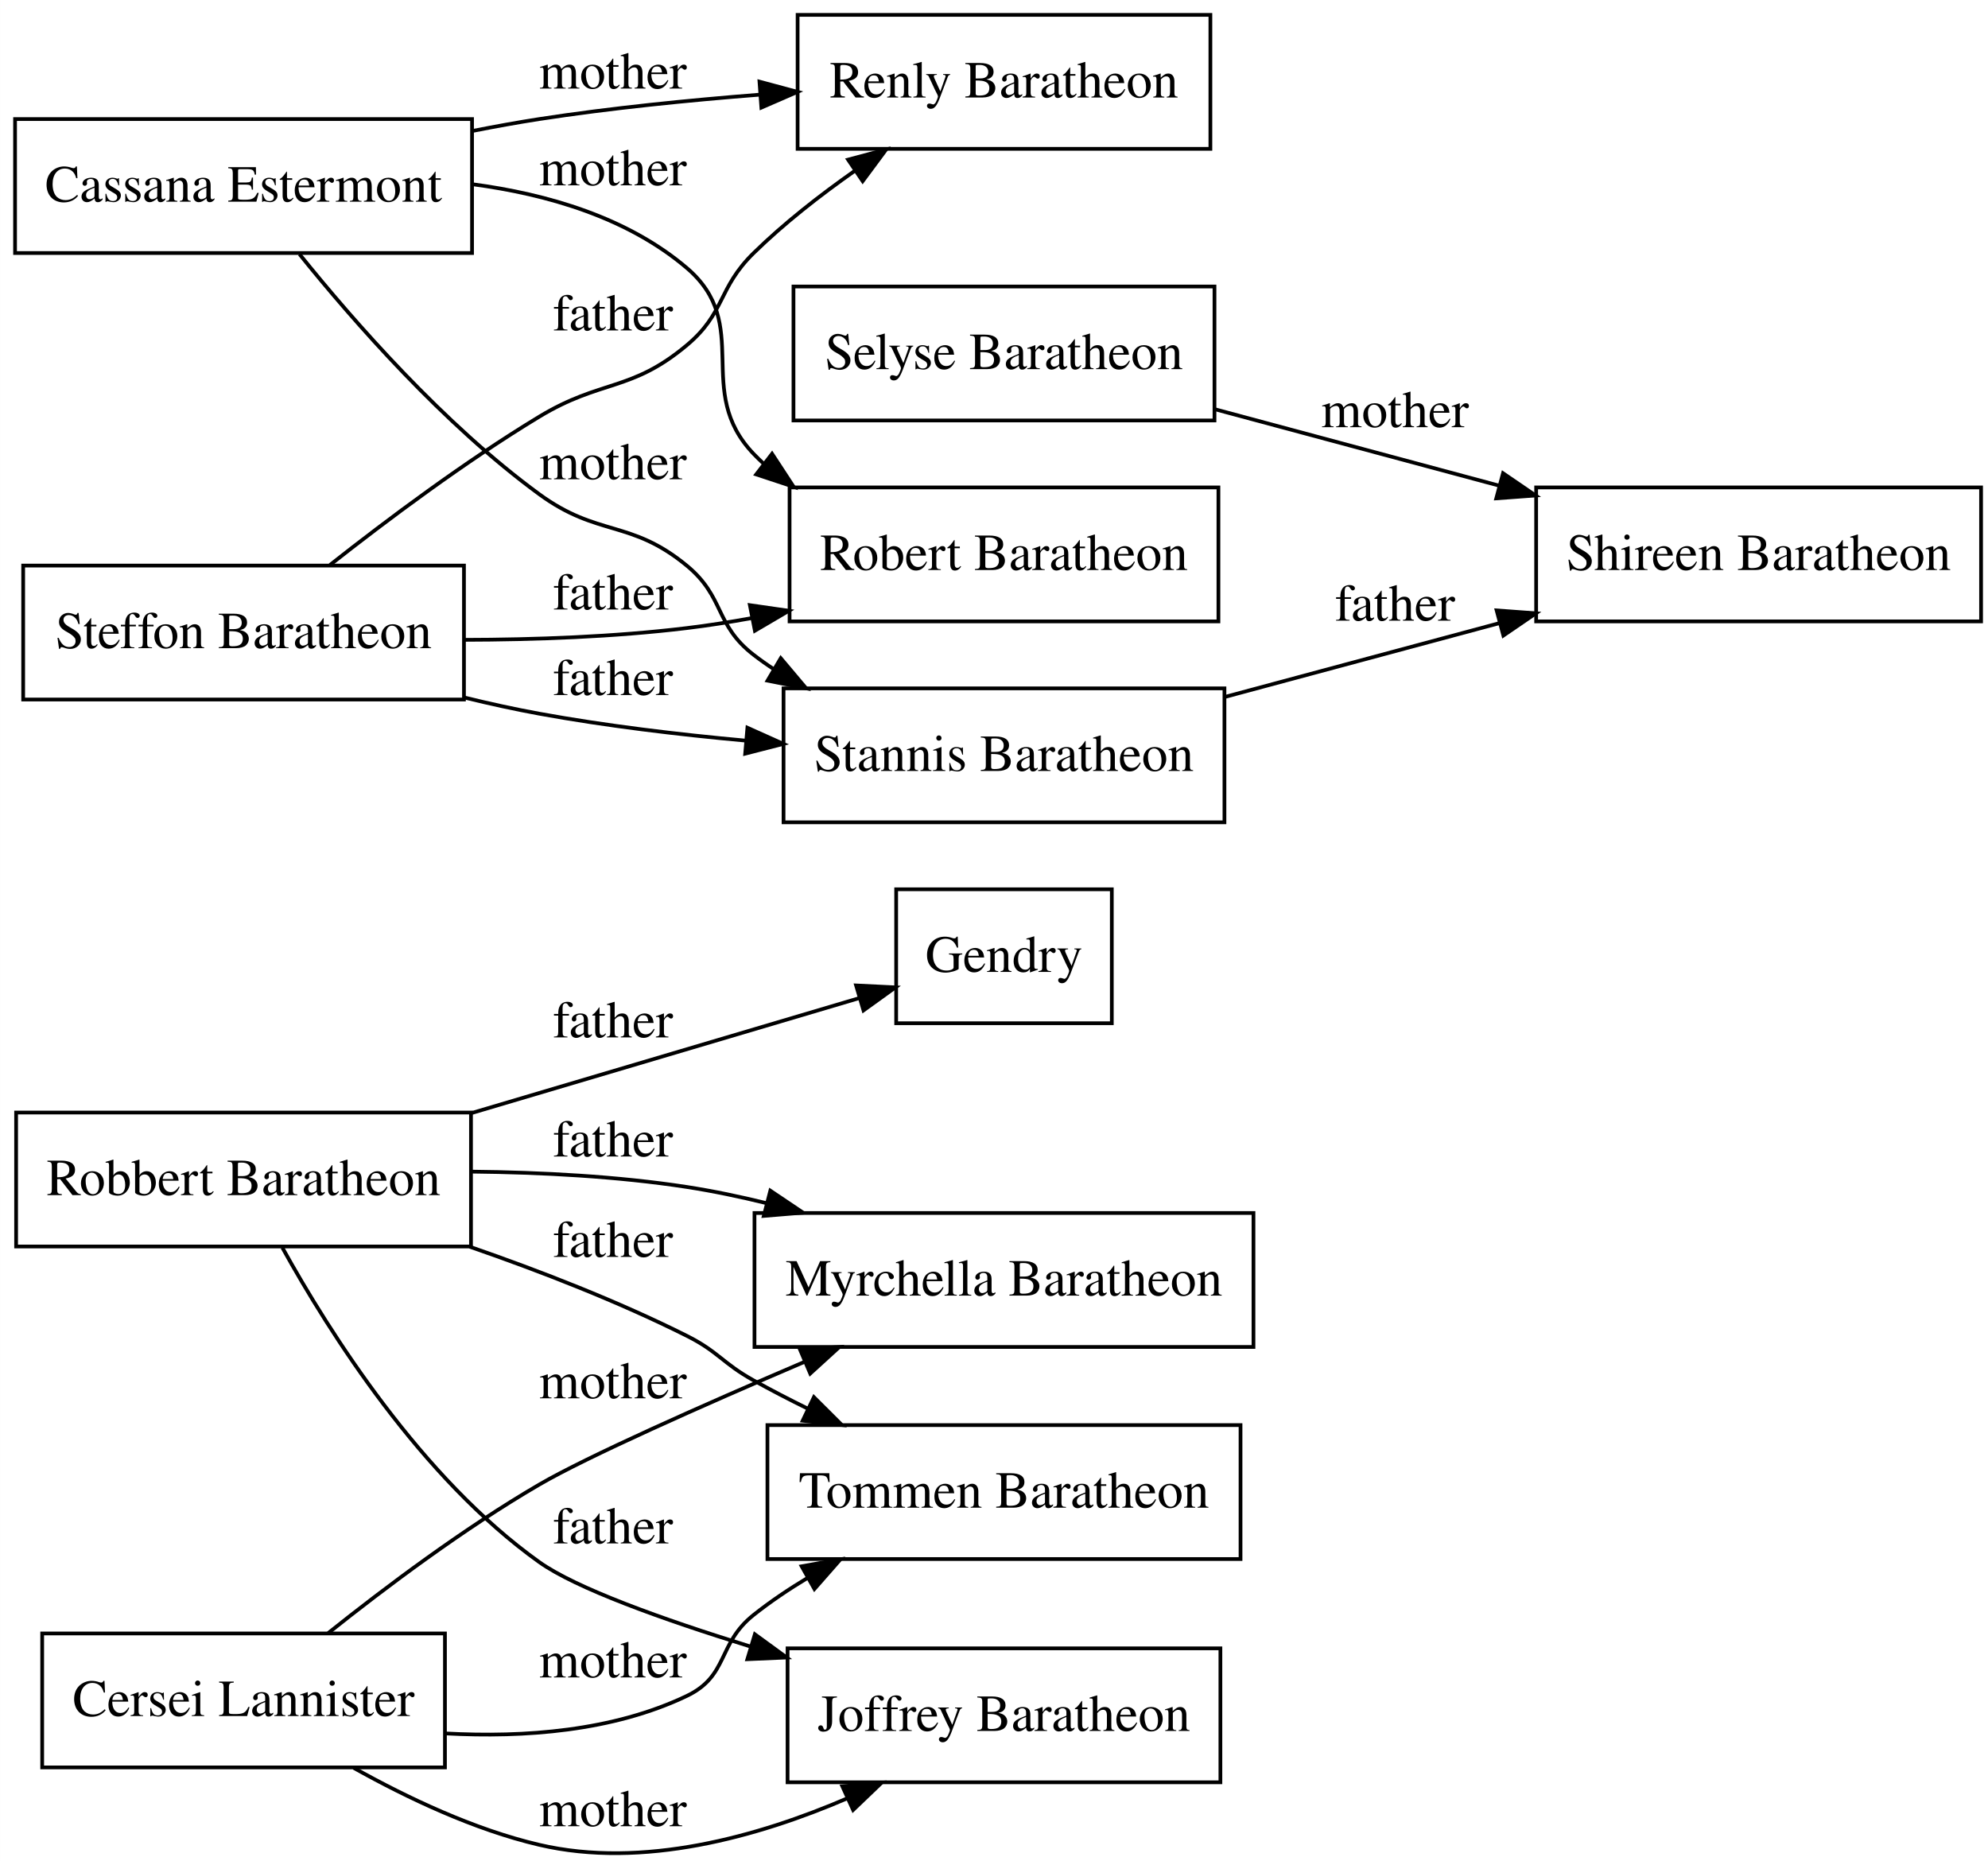
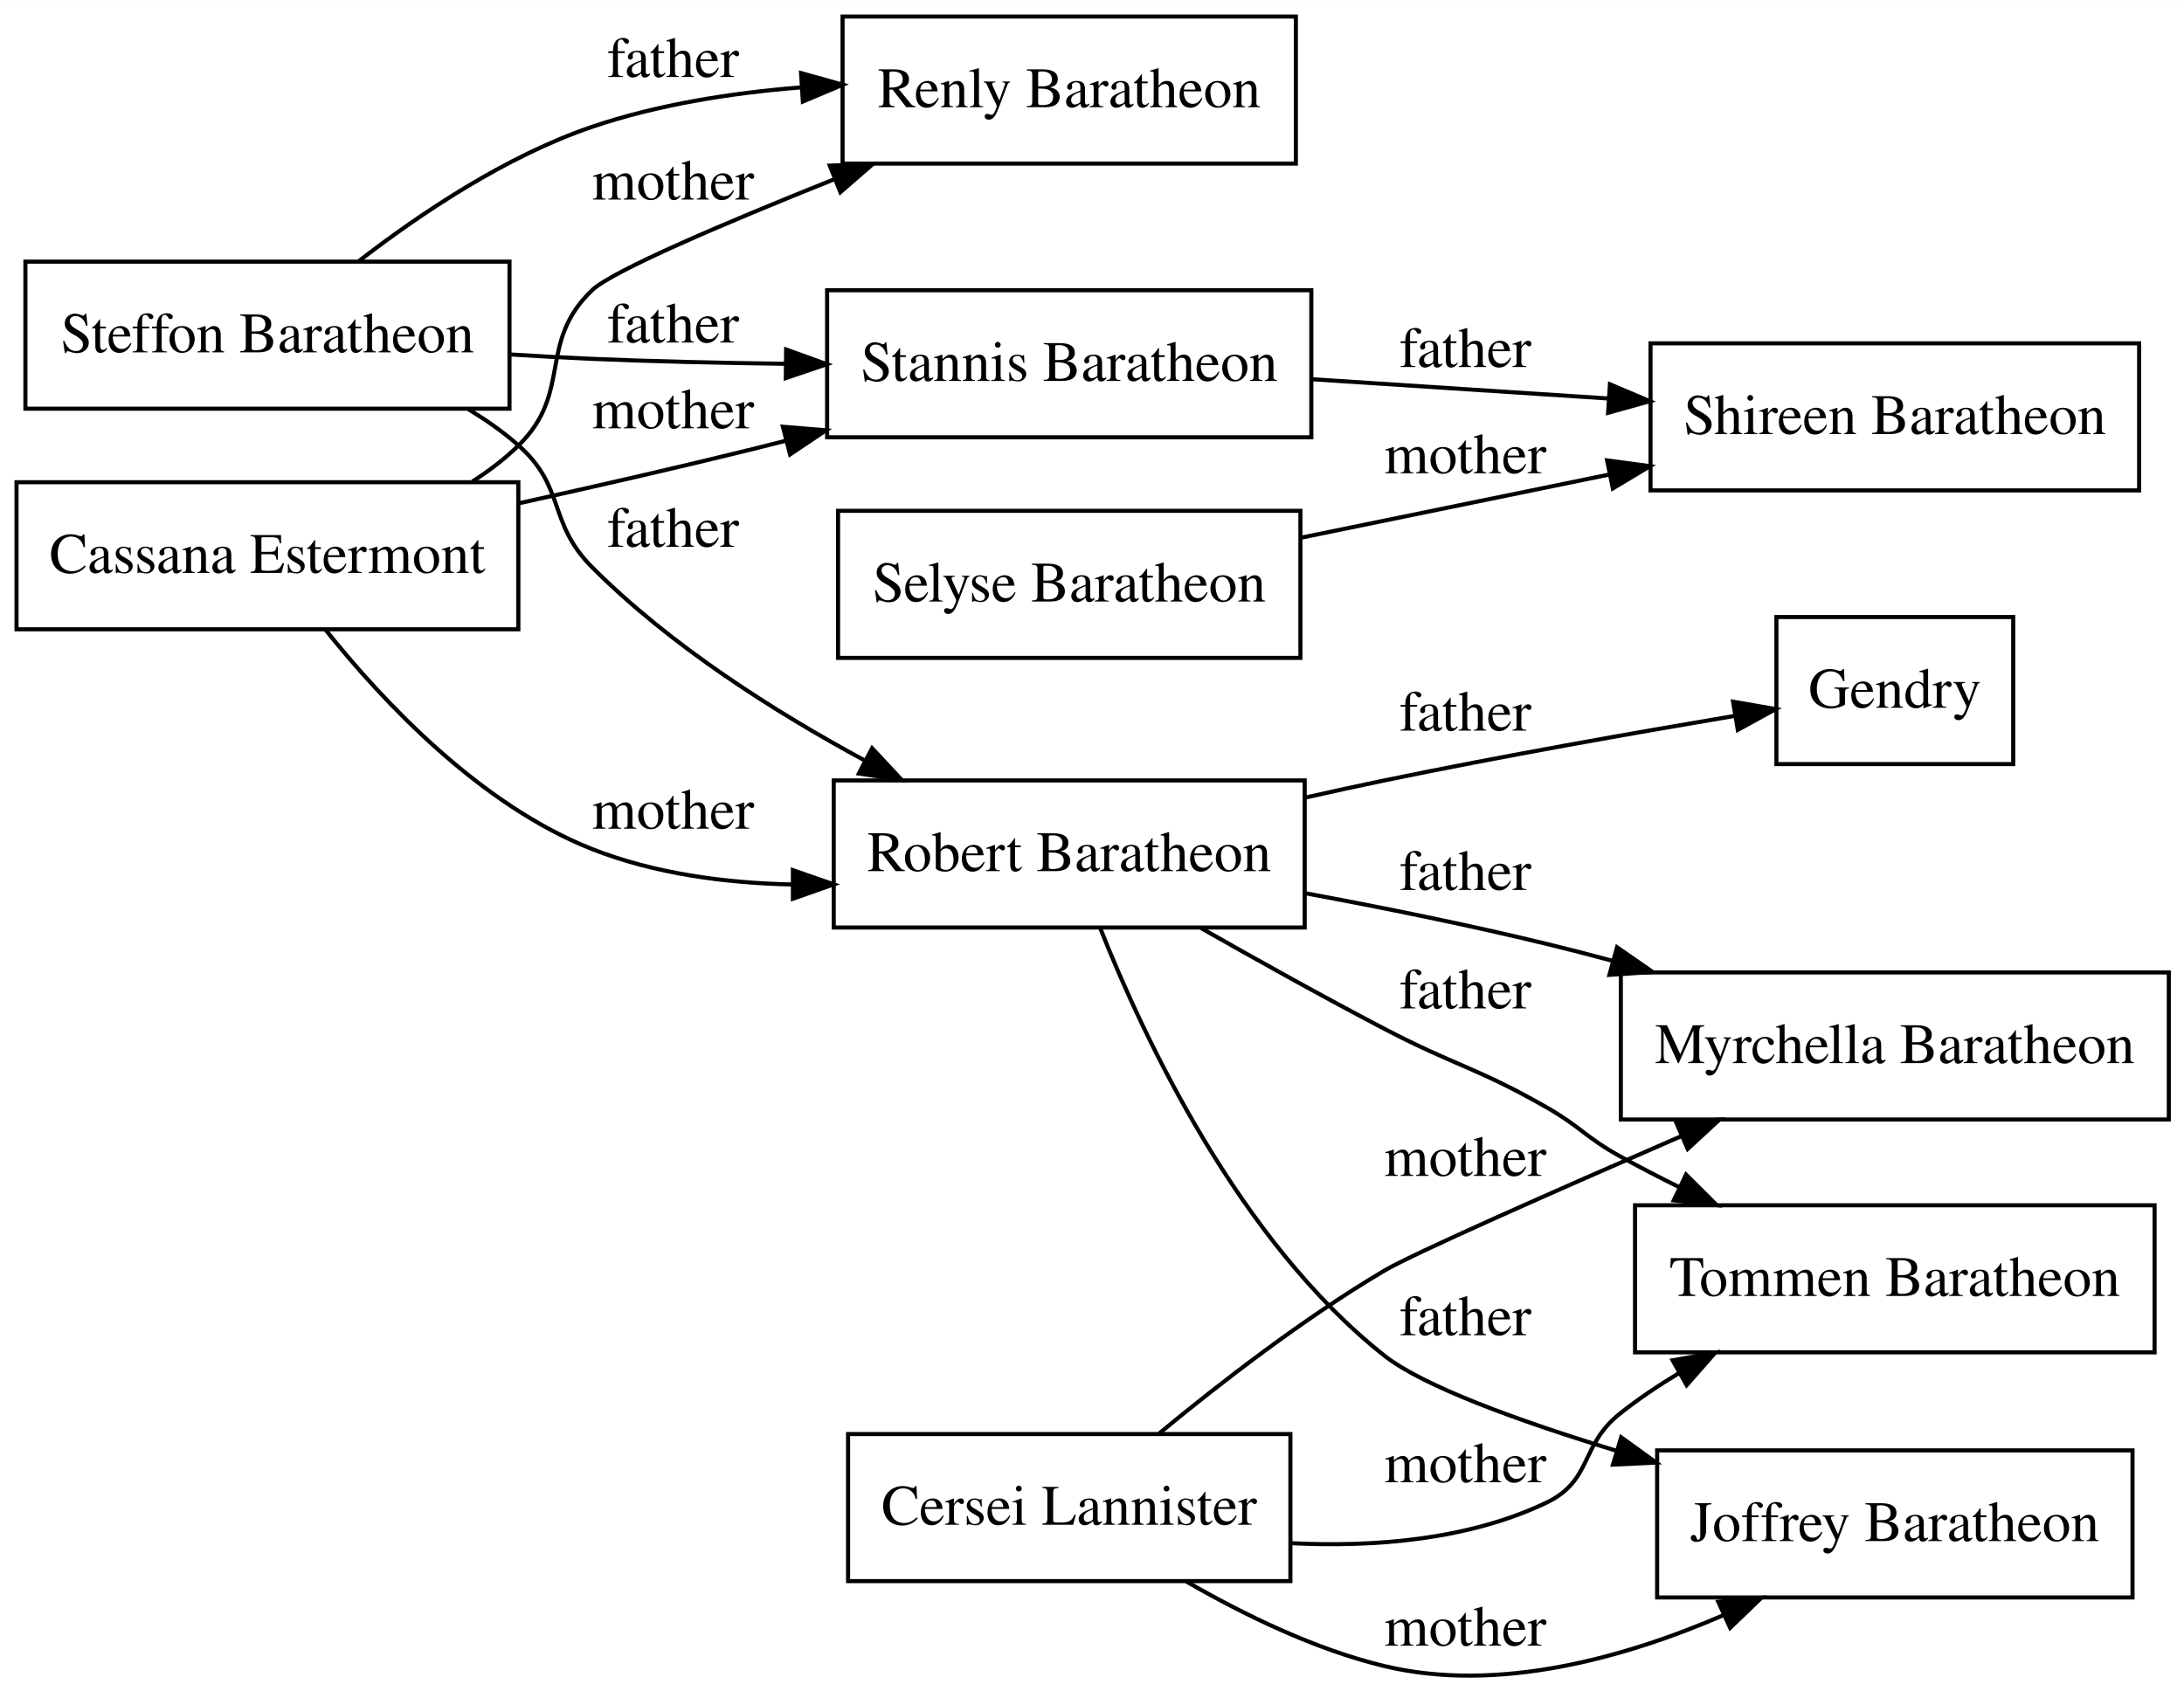
- <svg xmlns="http://www.w3.org/2000/svg" width="700px" height="655px" viewBox="0.00 0.00 384.72 360.00">
-   <g id="graph0" class="graph" transform="scale(0.72 0.72) rotate(0.0) translate(4.0 498.11)">
-     <polygon fill="white" stroke="transparent" points="-4,4 -4,-498.11 532.58,-498.11 532.58,4 -4,4" />
+ <svg xmlns="http://www.w3.org/2000/svg" width="700px" height="542px" viewBox="0.00 0.00 465.05 360.00">
+   <g id="graph0" class="graph" transform="scale(0.87 0.87) rotate(0.0) translate(4.0 410.18)">
+     <polygon fill="white" stroke="transparent" points="-4,4 -4,-410.18 531.04,-410.18 531.04,4 -4,4" />
    <g id="node1" class="node">
-       <polygon fill="none" stroke="black" points="122.59,-199.11 0.32,-199.11 0.32,-163.11 122.59,-163.11 122.59,-199.11" />
-       <text text-anchor="middle" x="61.46" y="-176.91" font-family="Times,serif" font-size="14.00">Robbert Baratheon</text>
+       <polygon fill="none" stroke="black" points="120.7,-346.18 2.22,-346.18 2.22,-310.18 120.7,-310.18 120.7,-346.18" />
+       <text text-anchor="middle" x="61.46" y="-323.98" font-family="Times,serif" font-size="14.00">Steffon Baratheon</text>
    </g>
    <g id="node2" class="node">
-       <polygon fill="none" stroke="black" points="324.02,-55.11 207.68,-55.11 207.68,-19.11 324.02,-19.11 324.02,-55.11" />
-       <text text-anchor="middle" x="265.85" y="-32.91" font-family="Times,serif" font-size="14.00">Joffrey Baratheon</text>
+       <polygon fill="none" stroke="black" points="316.95,-339.18 198.44,-339.18 198.44,-303.18 316.95,-303.18 316.95,-339.18" />
+       <text text-anchor="middle" x="257.7" y="-316.98" font-family="Times,serif" font-size="14.00">Stannis Baratheon</text>
    </g>
    <g id="edge1" class="edge">
-       <path fill="none" stroke="black" d="M71.88,-162.81C84.58,-139.88 109.3,-100.87 140.91,-78.31 150.77,-71.27 173.97,-62.94 197.66,-55.61" />
-       <polygon fill="black" stroke="black" points="198.89,-58.89 207.45,-52.65 196.87,-52.19 198.89,-58.89" />
-       <text text-anchor="middle" x="160.74" y="-83.31" font-family="Times,serif" font-size="14.00">father</text>
+       <path fill="none" stroke="black" d="M120.7,-323.47C127.51,-323.04 134.36,-322.66 140.91,-322.38 156.24,-321.74 172.71,-321.37 188.28,-321.17" />
+       <polygon fill="black" stroke="black" points="188.41,-324.67 198.37,-321.07 188.33,-317.67 188.41,-324.67" />
+       <text text-anchor="middle" x="160.74" y="-326.38" font-family="Times,serif" font-size="14.00">father</text>
+     </g>
+     <g id="node4" class="node">
+       <polygon fill="none" stroke="black" points="313.17,-406.18 202.22,-406.18 202.22,-370.18 313.17,-370.18 313.17,-406.18" />
+       <text text-anchor="middle" x="257.7" y="-383.98" font-family="Times,serif" font-size="14.00">Renly Baratheon</text>
+     </g>
+     <g id="edge2" class="edge">
+       <path fill="none" stroke="black" d="M83.89,-346.36C98.85,-357.93 119.84,-372.03 140.91,-379.18 156.96,-384.63 174.96,-387.47 191.88,-388.82" />
+       <polygon fill="black" stroke="black" points="192.06,-392.34 202.26,-389.49 192.5,-385.36 192.06,-392.34" />
+       <text text-anchor="middle" x="160.74" y="-391.38" font-family="Times,serif" font-size="14.00">father</text>
+     </g>
+     <g id="node5" class="node">
+       <polygon fill="none" stroke="black" points="315.33,-219.18 200.06,-219.18 200.06,-183.18 315.33,-183.18 315.33,-219.18" />
+       <text text-anchor="middle" x="257.7" y="-196.98" font-family="Times,serif" font-size="14.00">Robert Baratheon</text>
+     </g>
+     <g id="edge3" class="edge">
+       <path fill="none" stroke="black" d="M110.68,-310.01C115.04,-307.39 119.21,-304.46 122.91,-301.18 134.51,-290.94 129.98,-282.33 140.91,-271.38 160.11,-252.16 185.57,-235.98 207.73,-224.02" />
+       <polygon fill="black" stroke="black" points="209.45,-227.07 216.68,-219.32 206.2,-220.87 209.45,-227.07" />
+       <text text-anchor="middle" x="160.74" y="-276.38" font-family="Times,serif" font-size="14.00">father</text>
    </g>
    <g id="node3" class="node">
-       <polygon fill="none" stroke="black" points="332.91,-172.11 198.79,-172.11 198.79,-136.11 332.91,-136.11 332.91,-172.11" />
-       <text text-anchor="middle" x="265.85" y="-149.91" font-family="Times,serif" font-size="14.00">Myrchella Baratheon</text>
-     </g>
-     <g id="edge2" class="edge">
-       <path fill="none" stroke="black" d="M122.81,-183.23C141.42,-183.04 161.92,-181.97 180.57,-179.11 187.62,-178.02 194.91,-176.5 202.11,-174.73" />
-       <polygon fill="black" stroke="black" points="203.05,-178.11 211.85,-172.2 201.29,-171.33 203.05,-178.11" />
-       <text text-anchor="middle" x="160.74" y="-187.31" font-family="Times,serif" font-size="14.00">father</text>
-     </g>
-     <g id="node4" class="node">
-       <polygon fill="none" stroke="black" points="329.43,-115.11 202.27,-115.11 202.27,-79.11 329.43,-79.11 329.43,-115.11" />
-       <text text-anchor="middle" x="265.85" y="-92.91" font-family="Times,serif" font-size="14.00">Tommen Baratheon</text>
-     </g>
-     <g id="edge3" class="edge">
-       <path fill="none" stroke="black" d="M122.22,-163.06C141.28,-156.46 162.19,-148.32 180.57,-139.11 189.16,-134.8 190.16,-131.77 198.57,-127.11 203.26,-124.5 208.23,-121.93 213.24,-119.47" />
-       <polygon fill="black" stroke="black" points="214.76,-122.62 222.27,-115.14 211.74,-116.3 214.76,-122.62" />
-       <text text-anchor="middle" x="160.74" y="-160.31" font-family="Times,serif" font-size="14.00">father</text>
-     </g>
-     <g id="node5" class="node">
-       <polygon fill="none" stroke="black" points="294.83,-259.11 236.87,-259.11 236.87,-223.11 294.83,-223.11 294.83,-259.11" />
-       <text text-anchor="middle" x="265.85" y="-236.91" font-family="Times,serif" font-size="14.00">Gendry</text>
+       <polygon fill="none" stroke="black" points="519.56,-326.18 399.97,-326.18 399.97,-290.18 519.56,-290.18 519.56,-326.18" />
+       <text text-anchor="middle" x="459.76" y="-303.98" font-family="Times,serif" font-size="14.00">Shireen Baratheon</text>
    </g>
    <g id="edge4" class="edge">
-       <path fill="none" stroke="black" d="M122.63,-198.94C156.41,-208.96 197.51,-221.14 226.83,-229.83" />
-       <polygon fill="black" stroke="black" points="226.1,-233.27 236.68,-232.75 228.09,-226.56 226.1,-233.27" />
-       <text text-anchor="middle" x="160.74" y="-219.31" font-family="Times,serif" font-size="14.00">father</text>
+       <path fill="none" stroke="black" d="M316.83,-317.41C339.65,-315.92 366.01,-314.21 389.78,-312.67" />
+       <polygon fill="black" stroke="black" points="390.04,-316.16 399.79,-312.02 389.58,-309.17 390.04,-316.16" />
+       <text text-anchor="middle" x="354.65" y="-320.38" font-family="Times,serif" font-size="14.00">father</text>
    </g>
    <g id="node6" class="node">
-       <polygon fill="none" stroke="black" points="115.59,-59.11 7.33,-59.11 7.33,-23.11 115.59,-23.11 115.59,-59.11" />
-       <text text-anchor="middle" x="61.46" y="-36.91" font-family="Times,serif" font-size="14.00">Cersei Lannister</text>
+       <polygon fill="none" stroke="black" points="523.34,-115.18 396.18,-115.18 396.18,-79.18 523.34,-79.18 523.34,-115.18" />
+       <text text-anchor="middle" x="459.76" y="-92.98" font-family="Times,serif" font-size="14.00">Tommen Baratheon</text>
    </g>
    <g id="edge5" class="edge">
-       <path fill="none" stroke="black" d="M91.05,-22.99C105.42,-14.95 123.45,-6.39 140.91,-2.31 168.77,4.21 199.76,-4.49 223.78,-14.82" />
-       <polygon fill="black" stroke="black" points="222.4,-18.04 232.95,-18.99 225.3,-11.67 222.4,-18.04" />
-       <text text-anchor="middle" x="160.74" y="-7.31" font-family="Times,serif" font-size="14.00">mother</text>
+       <path fill="none" stroke="black" d="M289.94,-183.05C303.62,-175.26 319.91,-166.18 334.82,-158.38 352.18,-149.31 357.48,-148.9 374.48,-139.18 382.83,-134.41 384.07,-131.85 392.48,-127.18 397.18,-124.58 402.14,-122.01 407.15,-119.54" />
+       <polygon fill="black" stroke="black" points="408.67,-122.69 416.18,-115.22 405.65,-116.38 408.67,-122.69" />
+       <text text-anchor="middle" x="354.65" y="-163.38" font-family="Times,serif" font-size="14.00">father</text>
+     </g>
+     <g id="node7" class="node">
+       <polygon fill="none" stroke="black" points="517.94,-55.18 401.59,-55.18 401.59,-19.18 517.94,-19.18 517.94,-55.18" />
+       <text text-anchor="middle" x="459.76" y="-32.98" font-family="Times,serif" font-size="14.00">Joffrey Baratheon</text>
    </g>
    <g id="edge6" class="edge">
-       <path fill="none" stroke="black" d="M84.22,-59.22C99.49,-71.41 120.71,-87.35 140.91,-99.11 153.89,-106.66 184.71,-120.34 212.37,-132.17" />
-       <polygon fill="black" stroke="black" points="211.03,-135.4 221.6,-136.1 213.77,-128.96 211.03,-135.4" />
-       <text text-anchor="middle" x="160.74" y="-122.31" font-family="Times,serif" font-size="14.00">mother</text>
+       <path fill="none" stroke="black" d="M265.3,-182.98C275.89,-156.26 299.19,-106.52 334.82,-78.38 344.37,-70.85 367.66,-62.4 391.51,-55.12" />
+       <polygon fill="black" stroke="black" points="392.78,-58.39 401.36,-52.19 390.78,-51.69 392.78,-58.39" />
+       <text text-anchor="middle" x="354.65" y="-83.38" font-family="Times,serif" font-size="14.00">father</text>
+     </g>
+     <g id="node8" class="node">
+       <polygon fill="none" stroke="black" points="488.74,-259.18 430.78,-259.18 430.78,-223.18 488.74,-223.18 488.74,-259.18" />
+       <text text-anchor="middle" x="459.76" y="-236.98" font-family="Times,serif" font-size="14.00">Gendry</text>
    </g>
    <g id="edge7" class="edge">
-       <path fill="none" stroke="black" d="M115.79,-32.24C136.89,-31.09 160.77,-32.85 180.57,-42.31 191.91,-47.72 188.73,-56.29 198.57,-64.11 203.08,-67.69 208.05,-71.03 213.17,-74.11" />
-       <polygon fill="black" stroke="black" points="211.46,-77.16 221.89,-79.02 214.9,-71.06 211.46,-77.16" />
-       <text text-anchor="middle" x="160.74" y="-47.31" font-family="Times,serif" font-size="14.00">mother</text>
+       <path fill="none" stroke="black" d="M315.57,-215C322.05,-216.47 328.57,-217.89 334.82,-219.18 363.47,-225.11 396.05,-230.85 420.62,-234.99" />
+       <polygon fill="black" stroke="black" points="420.18,-238.46 430.62,-236.65 421.33,-231.56 420.18,-238.46" />
+       <text text-anchor="middle" x="354.65" y="-231.38" font-family="Times,serif" font-size="14.00">father</text>
    </g>
-     <g id="node7" class="node">
-       <polygon fill="none" stroke="black" points="122.87,-466.11 0.04,-466.11 0.04,-430.11 122.87,-430.11 122.87,-466.11" />
-       <text text-anchor="middle" x="61.46" y="-443.91" font-family="Times,serif" font-size="14.00">Cassana Estermont</text>
-     </g>
-     <g id="node8" class="node">
-       <polygon fill="none" stroke="black" points="325.11,-313.11 206.6,-313.11 206.6,-277.11 325.11,-277.11 325.11,-313.11" />
-       <text text-anchor="middle" x="265.85" y="-290.91" font-family="Times,serif" font-size="14.00">Stannis Baratheon</text>
+     <g id="node9" class="node">
+       <polygon fill="none" stroke="black" points="526.82,-172.18 392.7,-172.18 392.7,-136.18 526.82,-136.18 526.82,-172.18" />
+       <text text-anchor="middle" x="459.76" y="-149.98" font-family="Times,serif" font-size="14.00">Myrchella Baratheon</text>
    </g>
    <g id="edge8" class="edge">
-       <path fill="none" stroke="black" d="M76.49,-429.8C91.09,-411.68 115.34,-384.01 140.91,-365.31 156.72,-353.74 165.46,-358.56 180.57,-346.11 190.86,-337.63 188.01,-330.25 198.57,-322.11 200.33,-320.75 202.16,-319.45 204.06,-318.21" />
-       <polygon fill="black" stroke="black" points="205.85,-321.22 212.68,-313.12 202.29,-315.19 205.85,-321.22" />
-       <text text-anchor="middle" x="160.74" y="-369.31" font-family="Times,serif" font-size="14.00">mother</text>
+       <path fill="none" stroke="black" d="M315.48,-191.57C334.34,-188.07 355.39,-183.82 374.48,-179.18 379.77,-177.9 385.21,-176.49 390.67,-175.02" />
+       <polygon fill="black" stroke="black" points="391.78,-178.34 400.48,-172.3 389.91,-171.59 391.78,-178.34" />
+       <text text-anchor="middle" x="354.65" y="-192.38" font-family="Times,serif" font-size="14.00">father</text>
    </g>
    <g id="node10" class="node">
-       <polygon fill="none" stroke="black" points="321.33,-494.11 210.38,-494.11 210.38,-458.11 321.33,-458.11 321.33,-494.11" />
-       <text text-anchor="middle" x="265.85" y="-471.91" font-family="Times,serif" font-size="14.00">Renly Baratheon</text>
+       <polygon fill="none" stroke="black" points="122.87,-292.18 0.04,-292.18 0.04,-256.18 122.87,-256.18 122.87,-292.18" />
+       <text text-anchor="middle" x="61.46" y="-269.98" font-family="Times,serif" font-size="14.00">Cassana Estermont</text>
    </g>
    <g id="edge9" class="edge">
-       <path fill="none" stroke="black" d="M123.11,-462.94C129.1,-464.12 135.11,-465.21 140.91,-466.11 160.08,-469.06 181.06,-471.17 200.22,-472.67" />
-       <polygon fill="black" stroke="black" points="200.13,-476.17 210.36,-473.42 200.64,-469.19 200.13,-476.17" />
-       <text text-anchor="middle" x="160.74" y="-474.31" font-family="Times,serif" font-size="14.00">mother</text>
+       <path fill="none" stroke="black" d="M122.98,-287.02C141.5,-291.11 161.91,-295.77 180.57,-300.38 183.16,-301.02 185.8,-301.69 188.46,-302.37" />
+       <polygon fill="black" stroke="black" points="187.61,-305.76 198.17,-304.89 189.37,-298.99 187.61,-305.76" />
+       <text text-anchor="middle" x="160.74" y="-305.38" font-family="Times,serif" font-size="14.00">mother</text>
+     </g>
+     <g id="edge10" class="edge">
+       <path fill="none" stroke="black" d="M111.63,-292.36C115.7,-294.96 119.54,-297.89 122.91,-301.18 136.27,-314.25 127.42,-326.25 140.91,-339.18 145.81,-343.88 173.27,-355.57 200.21,-366.36" />
+       <polygon fill="black" stroke="black" points="199.09,-369.68 209.68,-370.12 201.68,-363.18 199.09,-369.68" />
+       <text text-anchor="middle" x="160.74" y="-361.38" font-family="Times,serif" font-size="14.00">mother</text>
+     </g>
+     <g id="edge11" class="edge">
+       <path fill="none" stroke="black" d="M75.69,-256.04C89.66,-238.56 113.43,-213.22 140.91,-202.38 156.17,-196.37 173.46,-194.06 189.93,-193.71" />
+       <polygon fill="black" stroke="black" points="190.06,-197.22 200.06,-193.74 190.07,-190.22 190.06,-197.22" />
+       <text text-anchor="middle" x="160.74" y="-207.38" font-family="Times,serif" font-size="14.00">mother</text>
    </g>
    <g id="node11" class="node">
-       <polygon fill="none" stroke="black" points="323.49,-367.11 208.22,-367.11 208.22,-331.11 323.49,-331.11 323.49,-367.11" />
-       <text text-anchor="middle" x="265.85" y="-344.91" font-family="Times,serif" font-size="14.00">Robert Baratheon</text>
+       <polygon fill="none" stroke="black" points="311.83,-59.18 203.57,-59.18 203.57,-23.18 311.83,-23.18 311.83,-59.18" />
+       <text text-anchor="middle" x="257.7" y="-36.98" font-family="Times,serif" font-size="14.00">Cersei Lannister</text>
    </g>
-     <g id="edge10" class="edge">
-       <path fill="none" stroke="black" d="M122.88,-448.61C143.18,-445.93 164.68,-439.62 180.57,-426.11 198.56,-410.81 182.22,-393.15 198.57,-376.11 199.47,-375.17 200.4,-374.27 201.36,-373.4" />
-       <polygon fill="black" stroke="black" points="203.51,-376.16 209.31,-367.29 199.25,-370.61 203.51,-376.16" />
-       <text text-anchor="middle" x="160.74" y="-448.31" font-family="Times,serif" font-size="14.00">mother</text>
+     <g id="edge14" class="edge">
+       <path fill="none" stroke="black" d="M311.85,-32.47C332.31,-31.44 355.34,-33.25 374.48,-42.38 385.82,-47.8 382.64,-56.37 392.48,-64.18 396.99,-67.77 401.96,-71.11 407.08,-74.18" />
+       <polygon fill="black" stroke="black" points="405.37,-77.23 415.8,-79.1 408.81,-71.14 405.37,-77.23" />
+       <text text-anchor="middle" x="354.65" y="-47.38" font-family="Times,serif" font-size="14.00">mother</text>
    </g>
-     <g id="node9" class="node">
-       <polygon fill="none" stroke="black" points="528.48,-367.11 408.89,-367.11 408.89,-331.11 528.48,-331.11 528.48,-367.11" />
-       <text text-anchor="middle" x="468.69" y="-344.91" font-family="Times,serif" font-size="14.00">Shireen Baratheon</text>
+     <g id="edge13" class="edge">
+       <path fill="none" stroke="black" d="M286.37,-23.08C300.3,-15.03 317.8,-6.47 334.82,-2.38 362.74,4.32 393.84,-4.47 417.91,-14.88" />
+       <polygon fill="black" stroke="black" points="416.55,-18.11 427.1,-19.09 419.46,-11.74 416.55,-18.11" />
+       <text text-anchor="middle" x="354.65" y="-7.38" font-family="Times,serif" font-size="14.00">mother</text>
    </g>
-     <g id="edge11" class="edge">
-       <path fill="none" stroke="black" d="M325.21,-310.8C348.32,-317.01 375.05,-324.2 399.07,-330.66" />
-       <polygon fill="black" stroke="black" points="398.27,-334.06 408.83,-333.28 400.08,-327.3 398.27,-334.06" />
-       <text text-anchor="middle" x="370.96" y="-331.31" font-family="Times,serif" font-size="14.00">father</text>
+     <g id="edge12" class="edge">
+       <path fill="none" stroke="black" d="M279.73,-59.35C294.51,-71.56 315.09,-87.51 334.82,-99.18 341.73,-103.27 376.46,-118.62 407.4,-132.06" />
+       <polygon fill="black" stroke="black" points="406.28,-135.39 416.85,-136.16 409.07,-128.97 406.28,-135.39" />
+       <text text-anchor="middle" x="354.65" y="-122.38" font-family="Times,serif" font-size="14.00">mother</text>
    </g>
    <g id="node12" class="node">
-       <polygon fill="none" stroke="black" points="322.43,-421.11 209.27,-421.11 209.27,-385.11 322.43,-385.11 322.43,-421.11" />
-       <text text-anchor="middle" x="265.85" y="-398.91" font-family="Times,serif" font-size="14.00">Selyse Baratheon</text>
-     </g>
-     <g id="edge12" class="edge">
-       <path fill="none" stroke="black" d="M322.53,-388.13C346.2,-381.77 374.04,-374.28 398.98,-367.58" />
-       <polygon fill="black" stroke="black" points="399.99,-370.93 408.74,-364.95 398.17,-364.17 399.99,-370.93" />
-       <text text-anchor="middle" x="370.96" y="-383.31" font-family="Times,serif" font-size="14.00">mother</text>
-     </g>
-     <g id="node13" class="node">
-       <polygon fill="none" stroke="black" points="120.7,-346.11 2.22,-346.11 2.22,-310.11 120.7,-310.11 120.7,-346.11" />
-       <text text-anchor="middle" x="61.46" y="-323.91" font-family="Times,serif" font-size="14.00">Steffon Baratheon</text>
-     </g>
-     <g id="edge14" class="edge">
-       <path fill="none" stroke="black" d="M120.88,-310.63C127.6,-308.99 134.38,-307.5 140.91,-306.31 158.76,-303.05 178.24,-300.72 196.36,-299.07" />
-       <polygon fill="black" stroke="black" points="196.89,-302.53 206.55,-298.19 196.29,-295.56 196.89,-302.53" />
-       <text text-anchor="middle" x="160.74" y="-311.31" font-family="Times,serif" font-size="14.00">father</text>
+       <polygon fill="none" stroke="black" points="314.28,-285.18 201.12,-285.18 201.12,-249.18 314.28,-249.18 314.28,-285.18" />
+       <text text-anchor="middle" x="257.7" y="-262.98" font-family="Times,serif" font-size="14.00">Selyse Baratheon</text>
    </g>
    <g id="edge15" class="edge">
-       <path fill="none" stroke="black" d="M84.68,-346.27C99.98,-358.33 121.05,-374.1 140.91,-386.11 157.67,-396.24 165.55,-392.74 180.57,-405.31 191.01,-414.05 188.84,-420.58 198.57,-430.11 206.69,-438.06 216.33,-445.59 225.7,-452.17" />
-       <polygon fill="black" stroke="black" points="223.94,-455.21 234.18,-457.93 227.87,-449.42 223.94,-455.21" />
-       <text text-anchor="middle" x="160.74" y="-409.31" font-family="Times,serif" font-size="14.00">father</text>
-     </g>
-     <g id="edge13" class="edge">
-       <path fill="none" stroke="black" d="M120.6,-326.15C139.75,-326.19 161.13,-326.95 180.57,-329.31 186.31,-330 192.22,-330.93 198.13,-332.01" />
-       <polygon fill="black" stroke="black" points="197.55,-335.47 208.03,-333.96 198.9,-328.6 197.55,-335.47" />
-       <text text-anchor="middle" x="160.74" y="-334.31" font-family="Times,serif" font-size="14.00">father</text>
+       <path fill="none" stroke="black" d="M314.43,-278.6C337.8,-283.39 365.22,-289.01 389.84,-294.06" />
+       <polygon fill="black" stroke="black" points="389.34,-297.53 399.84,-296.11 390.75,-290.67 389.34,-297.53" />
+       <text text-anchor="middle" x="354.65" y="-294.38" font-family="Times,serif" font-size="14.00">mother</text>
    </g>
  </g>
</svg>
